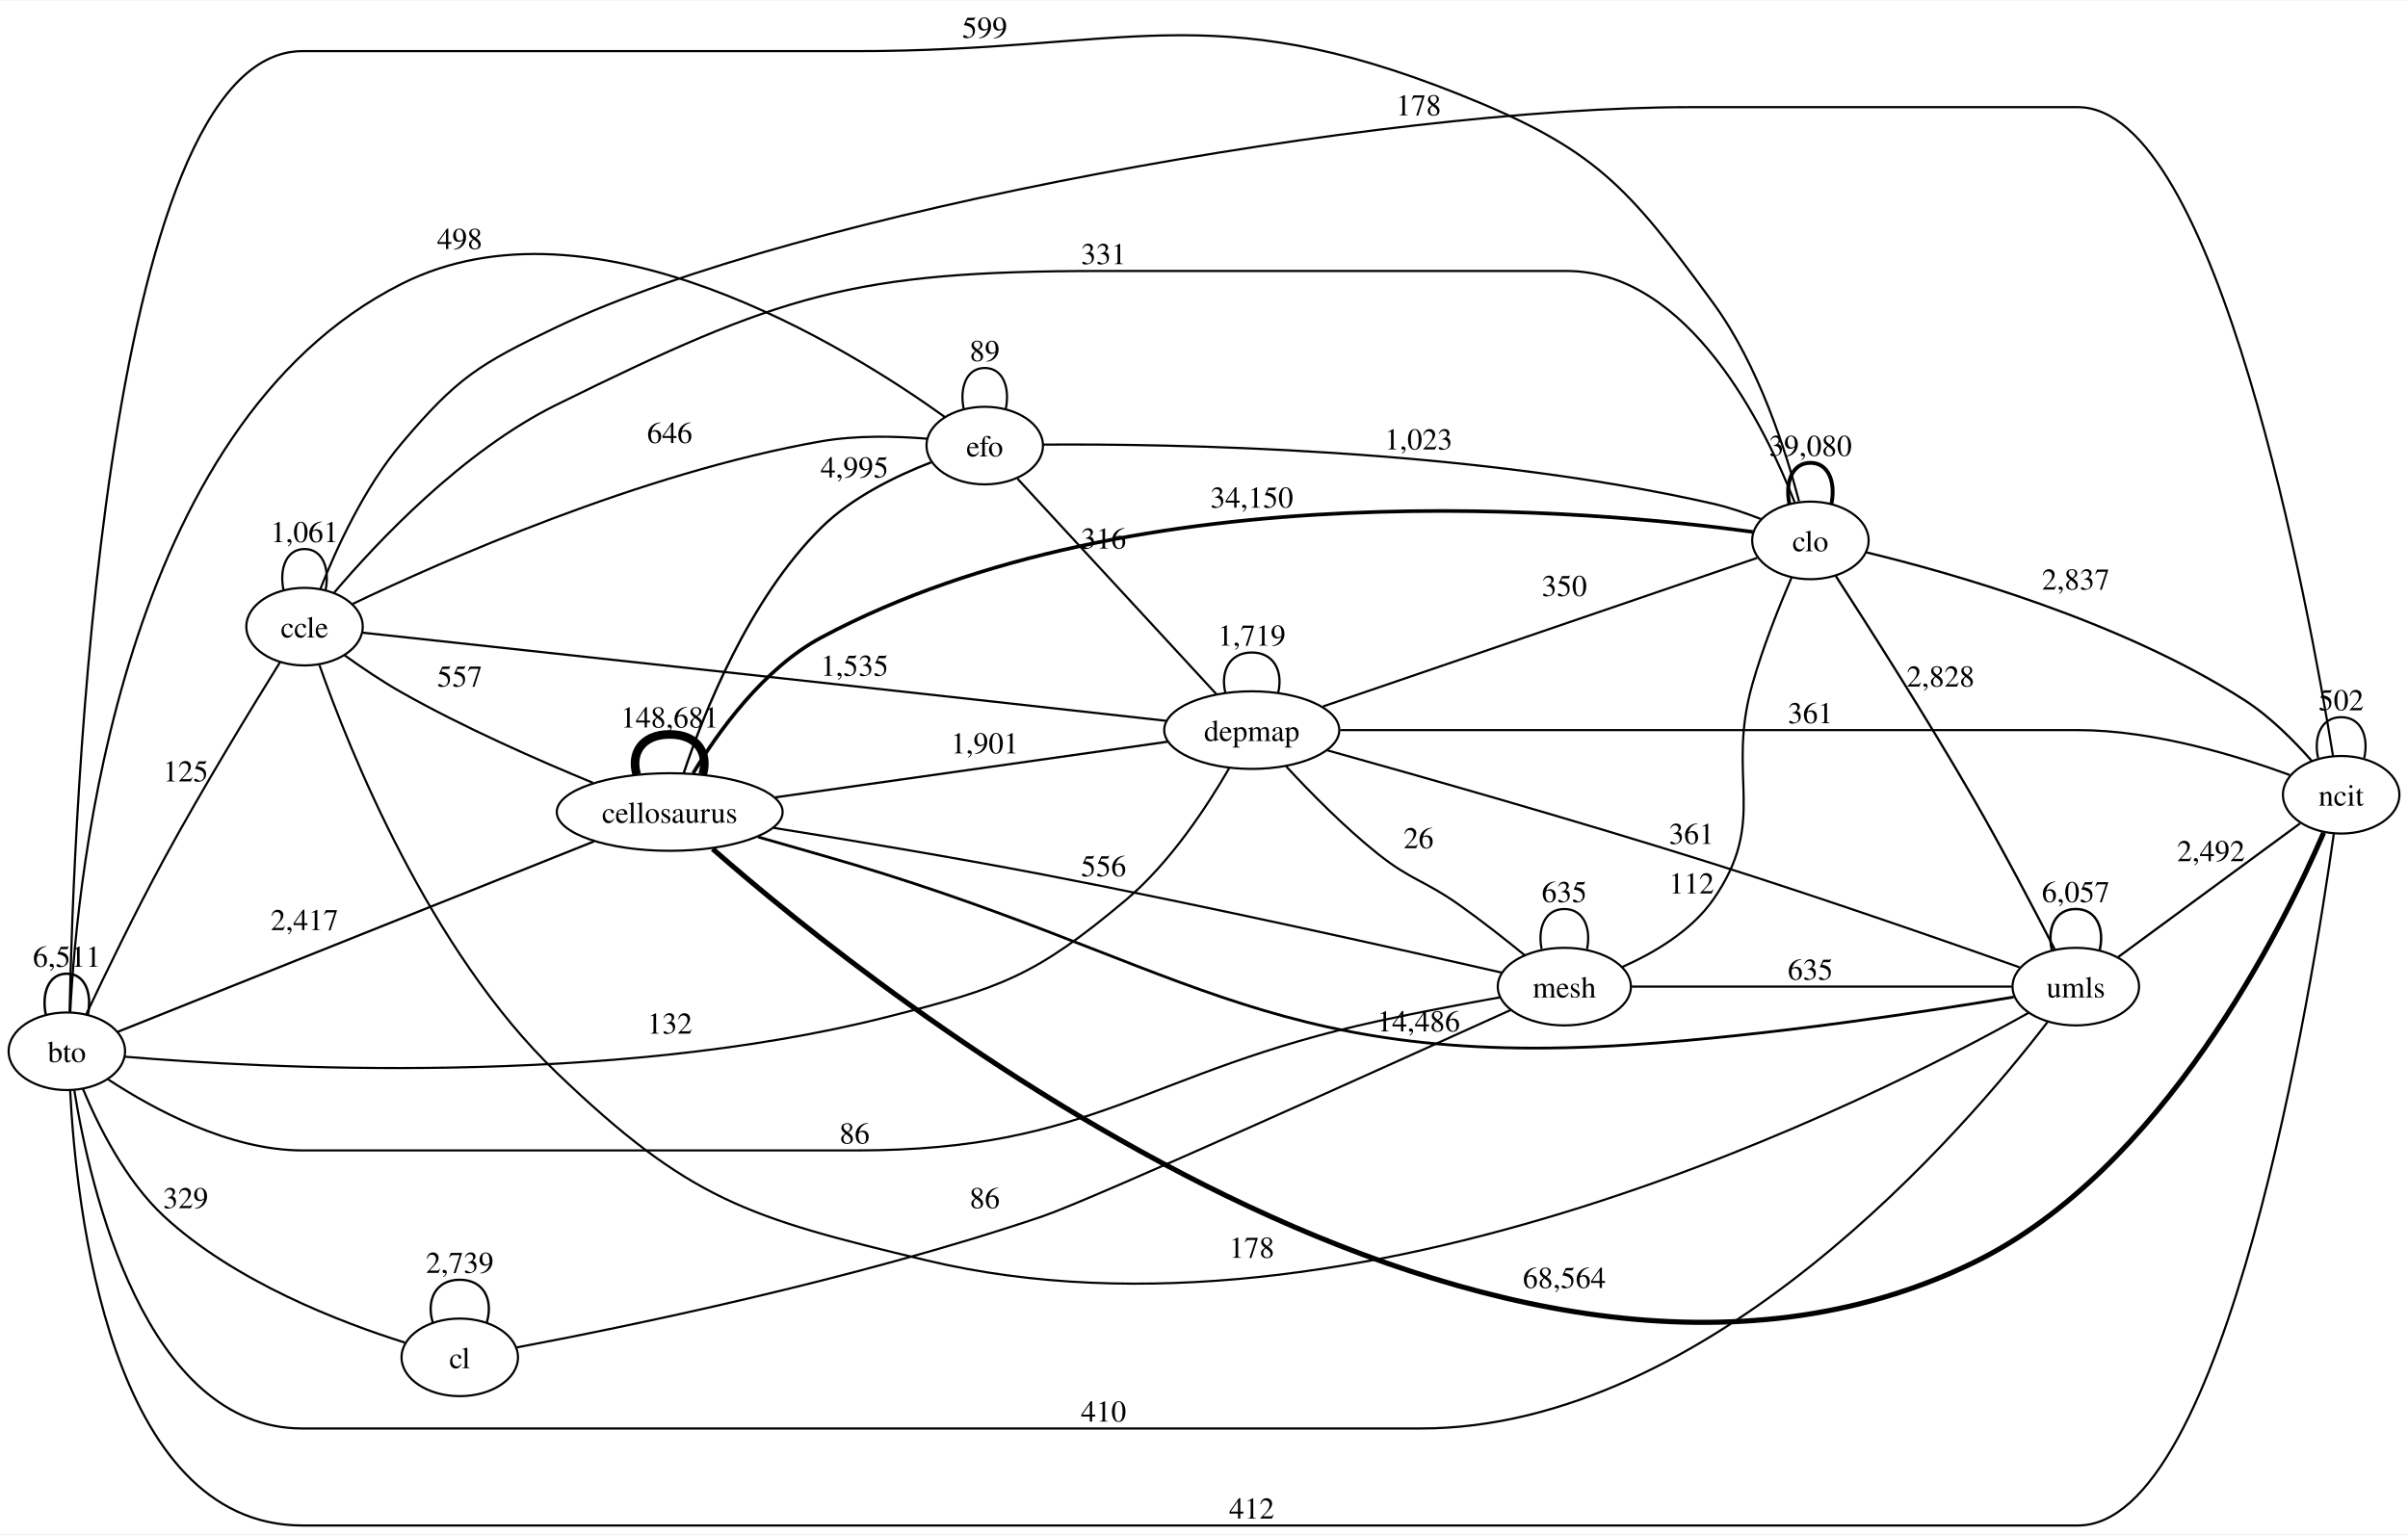
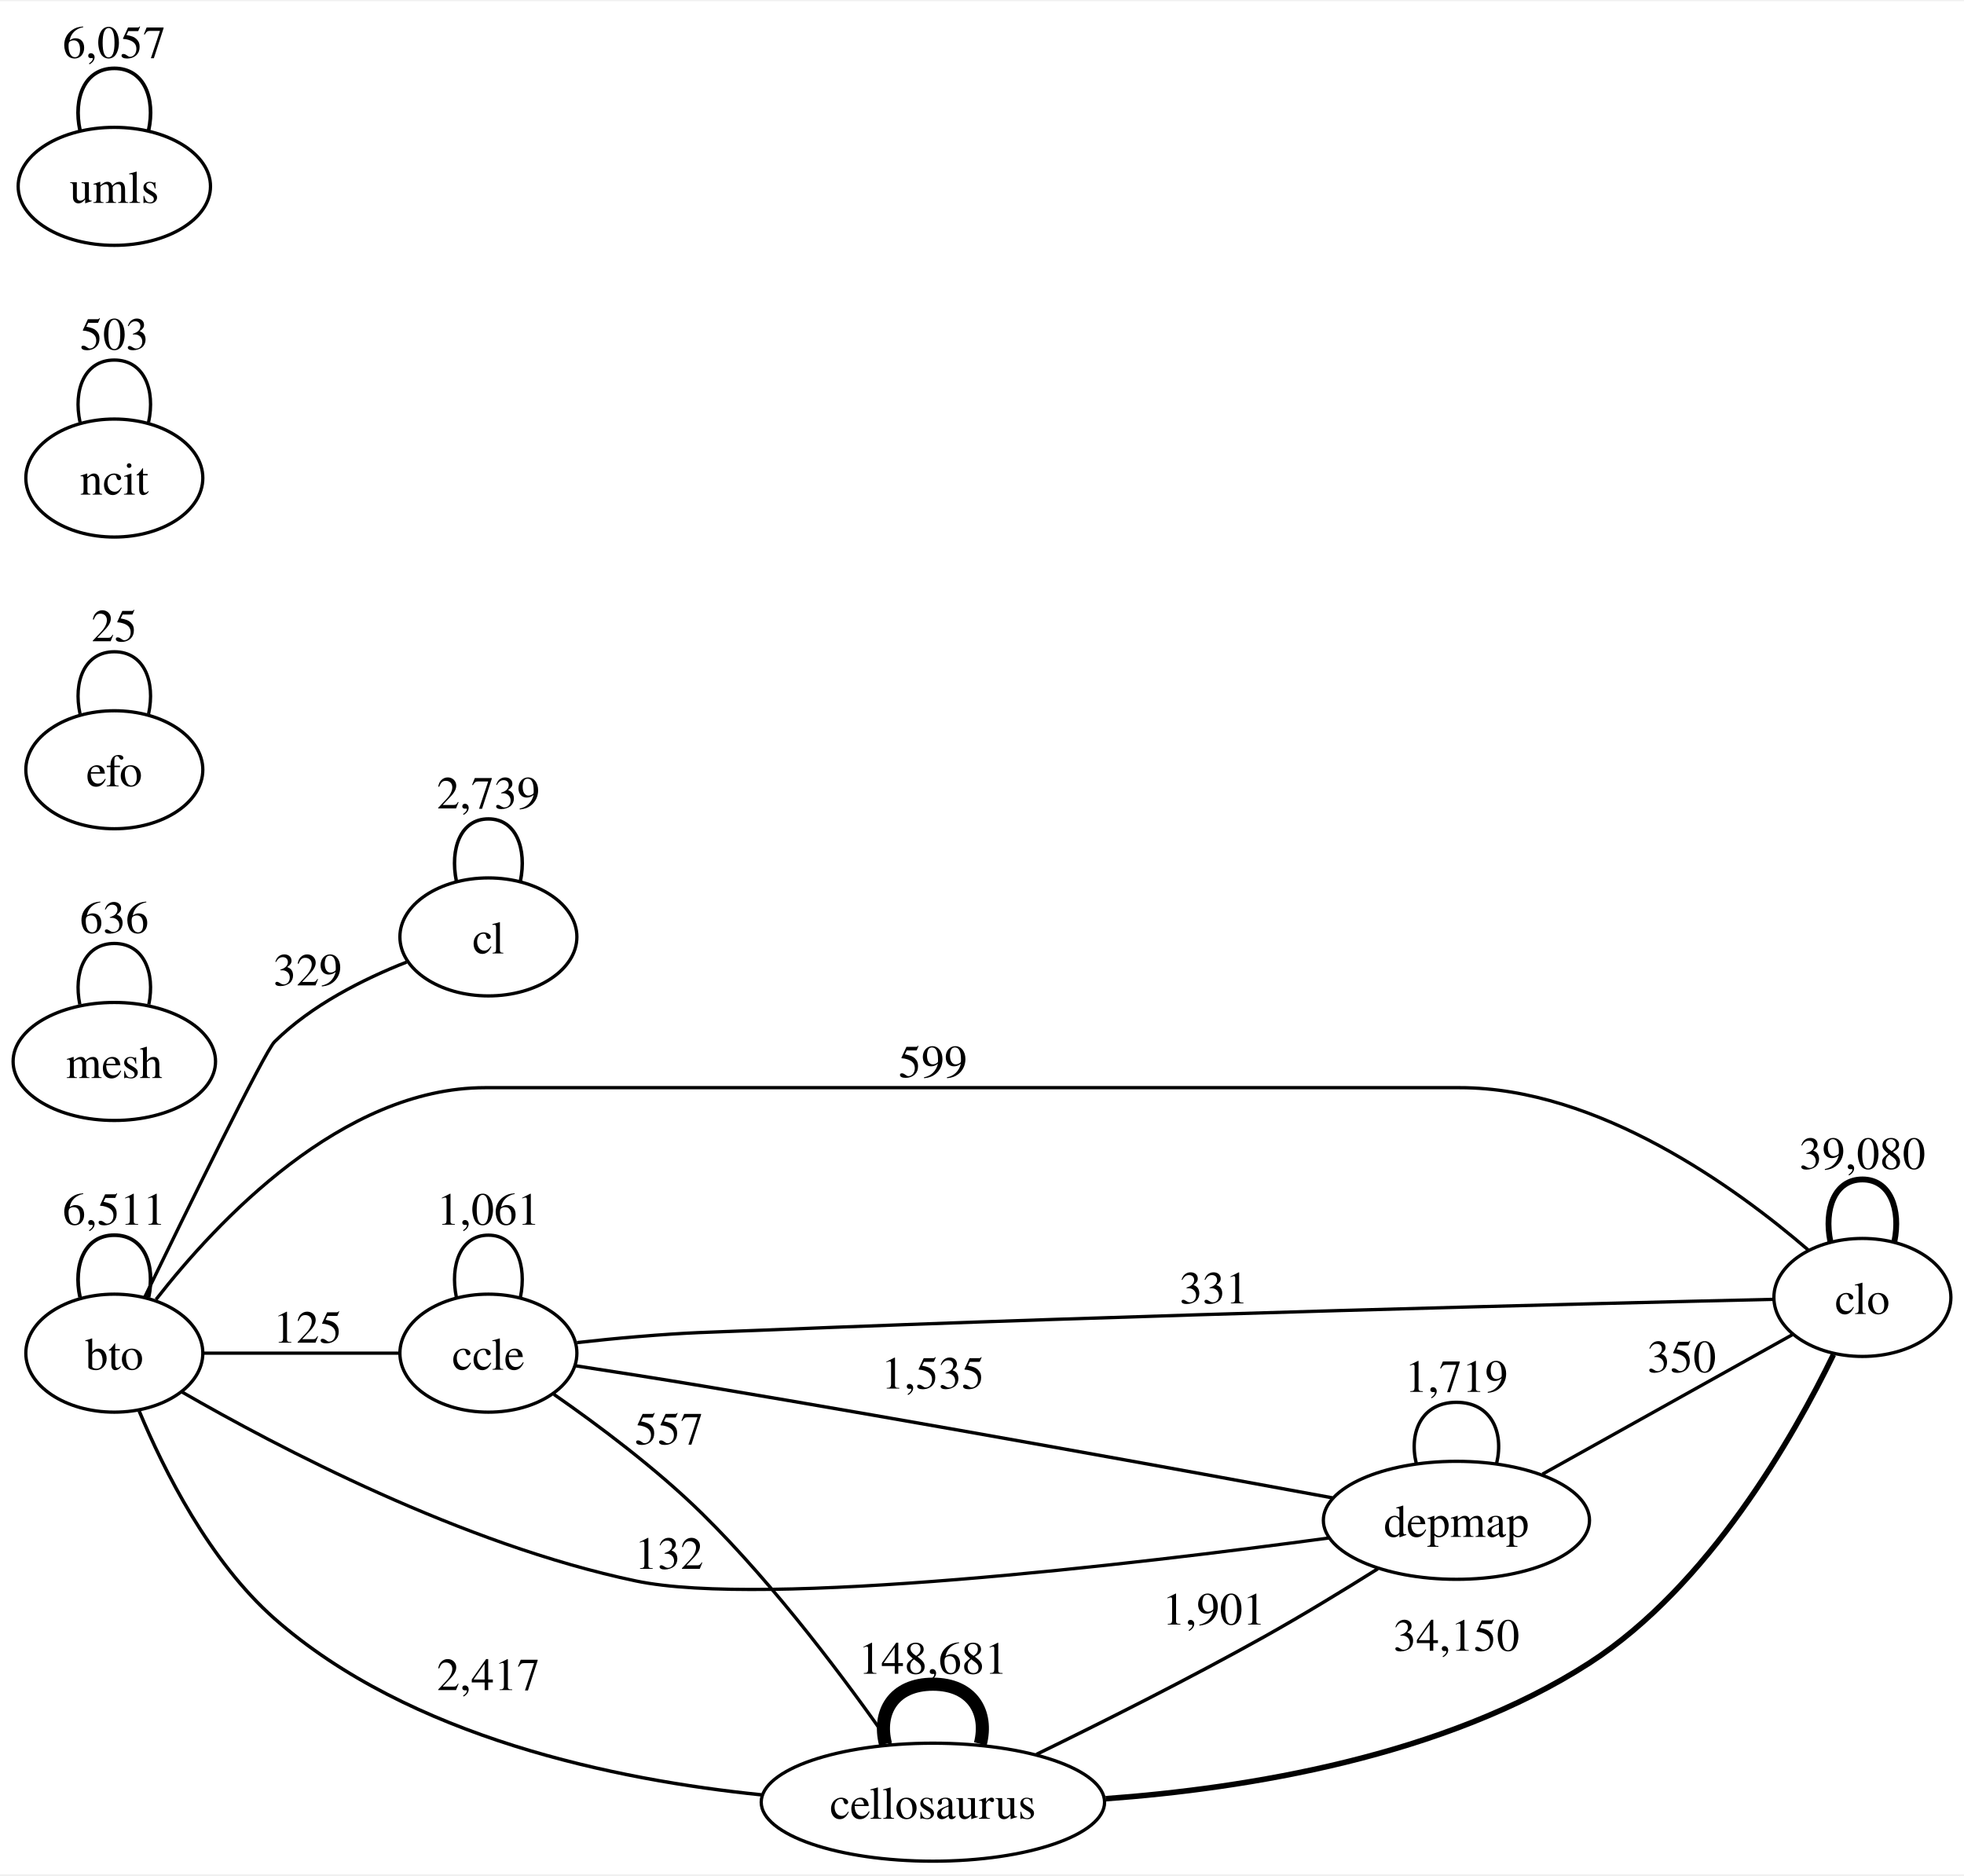
- <svg xmlns="http://www.w3.org/2000/svg" width="1117pt" height="712pt" viewBox="0.00 0.00 1116.90 711.50">
-   <g id="graph0" class="graph" transform="scale(1 1) rotate(0) translate(4 707.5)">
-     <polygon fill="white" stroke="none" points="-4,4 -4,-707.5 1112.9,-707.5 1112.9,4 -4,4" />
+ <svg xmlns="http://www.w3.org/2000/svg" width="599pt" height="572pt" viewBox="0.00 0.00 599.22 571.50">
+   <g id="graph0" class="graph" transform="scale(1 1) rotate(0) translate(4 567.5)">
+     <polygon fill="white" stroke="none" points="-4,4 -4,-567.5 595.22,-567.5 595.22,4 -4,4" />
    <g id="node1" class="node">
-       <ellipse fill="none" stroke="black" cx="27" cy="-220" rx="27" ry="18" />
-       <text text-anchor="middle" x="27" y="-214.95" font-family="Times,serif" font-size="14.00">bto</text>
+       <ellipse fill="none" stroke="black" cx="30.88" cy="-155" rx="27" ry="18" />
+       <text text-anchor="middle" x="30.88" y="-149.95" font-family="Times,serif" font-size="14.00">bto</text>
    </g>
    <g id="edge1" class="edge">
-       <path fill="none" stroke="black" stroke-width="1.13" d="M17.23,-237.04C15.24,-246.86 18.49,-256 27,-256 35.51,-256 38.76,-246.86 36.77,-237.04" />
-       <text text-anchor="middle" x="27" y="-259.2" font-family="Times,serif" font-size="14.00">6,511</text>
+       <path fill="none" stroke="black" stroke-width="1.13" d="M20.42,-172.04C18.29,-181.86 21.77,-191 30.88,-191 39.98,-191 43.47,-181.86 41.33,-172.04" />
+       <text text-anchor="middle" x="30.88" y="-194.2" font-family="Times,serif" font-size="14.00">6,511</text>
    </g>
    <g id="node2" class="node">
-       <ellipse fill="none" stroke="black" cx="209.25" cy="-78" rx="27" ry="18" />
-       <text text-anchor="middle" x="209.25" y="-72.95" font-family="Times,serif" font-size="14.00">cl</text>
+       <ellipse fill="none" stroke="black" cx="145.01" cy="-282" rx="27" ry="18" />
+       <text text-anchor="middle" x="145.01" y="-276.95" font-family="Times,serif" font-size="14.00">cl</text>
    </g>
    <g id="edge2" class="edge">
-       <path fill="none" stroke="black" stroke-width="1.01" d="M34.48,-202.51C41.5,-185.57 54.15,-160.08 72,-143.5 104.79,-113.05 154.34,-94.1 183.78,-84.85" />
-       <text text-anchor="middle" x="82.12" y="-147.2" font-family="Times,serif" font-size="14.00">329</text>
+       <path fill="none" stroke="black" stroke-width="1.01" d="M40.19,-172.17C53.08,-198.72 76.73,-246.99 79.76,-250 90.98,-261.16 106.88,-269.13 120.05,-274.32" />
+       <text text-anchor="middle" x="89.88" y="-267.2" font-family="Times,serif" font-size="14.00">329</text>
    </g>
    <g id="node3" class="node">
-       <ellipse fill="none" stroke="black" cx="137.25" cy="-417" rx="27" ry="18" />
-       <text text-anchor="middle" x="137.25" y="-411.95" font-family="Times,serif" font-size="14.00">ccle</text>
+       <ellipse fill="none" stroke="black" cx="145.01" cy="-155" rx="27" ry="18" />
+       <text text-anchor="middle" x="145.01" y="-149.95" font-family="Times,serif" font-size="14.00">ccle</text>
    </g>
    <g id="edge3" class="edge">
-       <path fill="none" stroke="black" d="M36.05,-237.26C44.59,-255.34 58.66,-284.47 72,-309 89.92,-341.97 112.76,-379.39 125.83,-400.4" />
-       <text text-anchor="middle" x="82.12" y="-345.2" font-family="Times,serif" font-size="14.00">125</text>
+       <path fill="none" stroke="black" d="M58.17,-155C76.16,-155 99.92,-155 117.88,-155" />
+       <text text-anchor="middle" x="89.88" y="-158.2" font-family="Times,serif" font-size="14.00">125</text>
    </g>
    <g id="node4" class="node">
-       <ellipse fill="none" stroke="black" cx="306.63" cy="-331" rx="52.38" ry="18" />
-       <text text-anchor="middle" x="306.63" y="-325.95" font-family="Times,serif" font-size="14.00">cellosaurus</text>
+       <ellipse fill="none" stroke="black" cx="280.63" cy="-18" rx="52.38" ry="18" />
+       <text text-anchor="middle" x="280.63" y="-12.95" font-family="Times,serif" font-size="14.00">cellosaurus</text>
    </g>
    <g id="edge4" class="edge">
-       <path fill="none" stroke="black" stroke-width="1.05" d="M50.72,-229.08C99.41,-248.55 214.06,-294.39 271.53,-317.37" />
-       <text text-anchor="middle" x="137.25" y="-276.2" font-family="Times,serif" font-size="14.00">2,417</text>
+       <path fill="none" stroke="black" stroke-width="1.05" d="M38.47,-137.33C46,-119.28 59.9,-91.49 79.76,-74 121,-37.68 184.03,-24.76 228.26,-20.25" />
+       <text text-anchor="middle" x="145.01" y="-52.2" font-family="Times,serif" font-size="14.00">2,417</text>
    </g>
    <g id="node5" class="node">
-       <ellipse fill="none" stroke="black" cx="452.75" cy="-501" rx="27" ry="18" />
-       <text text-anchor="middle" x="452.75" y="-495.95" font-family="Times,serif" font-size="14.00">efo</text>
+       <ellipse fill="none" stroke="black" cx="440.36" cy="-104" rx="40.6" ry="18" />
+       <text text-anchor="middle" x="440.36" y="-98.95" font-family="Times,serif" font-size="14.00">depmap</text>
    </g>
    <g id="edge5" class="edge">
-       <path fill="none" stroke="black" stroke-width="1.01" d="M28.58,-238.13C31.73,-301.16 51.98,-510.46 182.25,-576 270.97,-620.64 389.92,-546.1 434.19,-514.3" />
-       <text text-anchor="middle" x="209.25" y="-592.2" font-family="Times,serif" font-size="14.00">498</text>
+       <path fill="none" stroke="black" d="M51.45,-143.19C80.47,-126.45 137.18,-96.6 190.01,-85.5 229.3,-77.25 342.03,-90.58 401.53,-98.62" />
+       <text text-anchor="middle" x="200.13" y="-89.2" font-family="Times,serif" font-size="14.00">132</text>
    </g>
    <g id="node6" class="node">
-       <ellipse fill="none" stroke="black" cx="576.6" cy="-369" rx="40.6" ry="18" />
-       <text text-anchor="middle" x="576.6" y="-363.95" font-family="Times,serif" font-size="14.00">depmap</text>
+       <ellipse fill="none" stroke="black" cx="564.22" cy="-172" rx="27" ry="18" />
+       <text text-anchor="middle" x="564.22" y="-166.95" font-family="Times,serif" font-size="14.00">clo</text>
    </g>
    <g id="edge6" class="edge">
-       <path fill="none" stroke="black" d="M53.86,-217.49C116.01,-212.24 278.24,-203.1 407.75,-236 460.63,-249.43 476.2,-254.93 518,-290 538.81,-307.46 556.11,-333.95 566.15,-351.37" />
-       <text text-anchor="middle" x="306.63" y="-228.2" font-family="Times,serif" font-size="14.00">132</text>
+       <path fill="none" stroke="black" stroke-width="1.01" d="M43.61,-171.39C62.07,-195.06 100.3,-236 144.01,-236 144.01,-236 144.01,-236 441.36,-236 483.66,-236 525.72,-205.41 547.65,-186.52" />
+       <text text-anchor="middle" x="280.63" y="-239.2" font-family="Times,serif" font-size="14.00">599</text>
+     </g>
+     <g id="edge7" class="edge">
+       <path fill="none" stroke="black" stroke-width="1.06" d="M135.24,-299.04C133.25,-308.86 136.5,-318 145.01,-318 153.51,-318 156.77,-308.86 154.78,-299.04" />
+       <text text-anchor="middle" x="145.01" y="-321.2" font-family="Times,serif" font-size="14.00">2,739</text>
+     </g>
+     <g id="edge8" class="edge">
+       <path fill="none" stroke="black" stroke-width="1.02" d="M135.24,-172.04C133.25,-181.86 136.5,-191 145.01,-191 153.51,-191 156.77,-181.86 154.78,-172.04" />
+       <text text-anchor="middle" x="145.01" y="-194.2" font-family="Times,serif" font-size="14.00">1,061</text>
+     </g>
+     <g id="edge9" class="edge">
+       <path fill="none" stroke="black" stroke-width="1.01" d="M165.01,-142.42C178.36,-133.14 196.26,-119.78 210.26,-106 232.86,-83.76 254.81,-54.16 267.77,-35.6" />
+       <text text-anchor="middle" x="200.13" y="-127.2" font-family="Times,serif" font-size="14.00">557</text>
+     </g>
+     <g id="edge10" class="edge">
+       <path fill="none" stroke="black" stroke-width="1.03" d="M171.67,-151.14C183.44,-149.34 197.57,-147.12 210.26,-145 278.21,-133.63 357.27,-119.22 402.5,-110.86" />
+       <text text-anchor="middle" x="280.63" y="-144.2" font-family="Times,serif" font-size="14.00">1,535</text>
+     </g>
+     <g id="edge11" class="edge">
+       <path fill="none" stroke="black" stroke-width="1.01" d="M172.04,-158.22C177.94,-158.88 184.19,-159.52 190.01,-160 206.97,-161.41 211.25,-161.3 228.26,-162 343.35,-166.73 480.78,-170.12 537.15,-171.42" />
+       <text text-anchor="middle" x="366.38" y="-170.2" font-family="Times,serif" font-size="14.00">331</text>
+     </g>
+     <g id="edge12" class="edge">
+       <path fill="none" stroke="black" stroke-width="4" d="M266.16,-35.78C263.7,-45.31 268.53,-54 280.63,-54 292.74,-54 297.56,-45.31 295.1,-35.78" />
+       <text text-anchor="middle" x="280.63" y="-57.2" font-family="Times,serif" font-size="14.00">148,681</text>
+     </g>
+     <g id="edge13" class="edge">
+       <path fill="none" stroke="black" stroke-width="1.04" d="M312.22,-32.59C332.23,-42.33 358.82,-55.68 381.76,-68.5 393.35,-74.98 405.93,-82.65 416.37,-89.21" />
+       <text text-anchor="middle" x="366.38" y="-72.2" font-family="Times,serif" font-size="14.00">1,901</text>
+     </g>
+     <g id="edge14" class="edge">
+       <path fill="none" stroke="black" stroke-width="1.69" d="M333.34,-19.06C375.99,-22.16 436.51,-31.84 480.97,-60.5 517.36,-83.96 543.24,-129.55 555.39,-154.56" />
+       <text text-anchor="middle" x="440.36" y="-64.2" font-family="Times,serif" font-size="14.00">34,150</text>
+     </g>
+     <g id="edge15" class="edge">
+       <path fill="none" stroke="black" stroke-width="1.03" d="M428.09,-121.41C425.8,-131.09 429.89,-140 440.36,-140 450.83,-140 454.92,-131.09 452.63,-121.41" />
+       <text text-anchor="middle" x="440.36" y="-143.2" font-family="Times,serif" font-size="14.00">1,719</text>
+     </g>
+     <g id="edge16" class="edge">
+       <path fill="none" stroke="black" stroke-width="1.01" d="M466.61,-118.09C489.2,-130.69 521.88,-148.93 542.84,-160.63" />
+       <text text-anchor="middle" x="509.09" y="-149.2" font-family="Times,serif" font-size="14.00">350</text>
+     </g>
+     <g id="edge17" class="edge">
+       <path fill="none" stroke="black" stroke-width="1.79" d="M554.45,-189.04C552.45,-198.86 555.71,-208 564.22,-208 572.72,-208 575.98,-198.86 573.98,-189.04" />
+       <text text-anchor="middle" x="564.22" y="-211.2" font-family="Times,serif" font-size="14.00">39,080</text>
    </g>
    <g id="node7" class="node">
-       <ellipse fill="none" stroke="black" cx="721.59" cy="-250" rx="30.88" ry="18" />
-       <text text-anchor="middle" x="721.59" y="-244.95" font-family="Times,serif" font-size="14.00">mesh</text>
+       <ellipse fill="none" stroke="black" cx="30.88" cy="-244" rx="30.88" ry="18" />
+       <text text-anchor="middle" x="30.88" y="-238.95" font-family="Times,serif" font-size="14.00">mesh</text>
    </g>
-     <g id="edge7" class="edge">
-       <path fill="none" stroke="black" d="M46.16,-206.94C66.9,-193.34 102.35,-174 136.25,-174 136.25,-174 136.25,-174 393.38,-174 504.11,-174 527,-210.46 635.21,-234 653.92,-238.07 675.08,-242.04 691.65,-245.01" />
-       <text text-anchor="middle" x="392.38" y="-177.2" font-family="Times,serif" font-size="14.00">86</text>
+     <g id="edge18" class="edge">
+       <path fill="none" stroke="black" stroke-width="1.01" d="M20.35,-261.41C18.38,-271.09 21.89,-280 30.88,-280 39.87,-280 43.38,-271.09 41.41,-261.41" />
+       <text text-anchor="middle" x="30.88" y="-283.2" font-family="Times,serif" font-size="14.00">636</text>
    </g>
    <g id="node8" class="node">
-       <ellipse fill="none" stroke="black" cx="835.72" cy="-457" rx="27" ry="18" />
-       <text text-anchor="middle" x="835.72" y="-451.95" font-family="Times,serif" font-size="14.00">clo</text>
+       <ellipse fill="none" stroke="black" cx="30.88" cy="-333" rx="27" ry="18" />
+       <text text-anchor="middle" x="30.88" y="-327.95" font-family="Times,serif" font-size="14.00">efo</text>
    </g>
-     <g id="edge8" class="edge">
-       <path fill="none" stroke="black" stroke-width="1.01" d="M28.28,-238.48C30.06,-324.77 43.09,-684 136.25,-684 136.25,-684 136.25,-684 393.38,-684 517.84,-684 557.11,-710.14 672.71,-664 735.76,-638.83 750.63,-621.79 790.72,-567 811.73,-538.28 824.43,-498.14 830.46,-475.13" />
-       <text text-anchor="middle" x="452.75" y="-690.2" font-family="Times,serif" font-size="14.00">599</text>
+     <g id="edge19" class="edge">
+       <path fill="none" stroke="black" d="M20.42,-350.04C18.29,-359.86 21.77,-369 30.88,-369 39.98,-369 43.47,-359.86 41.33,-350.04" />
+       <text text-anchor="middle" x="30.88" y="-372.2" font-family="Times,serif" font-size="14.00">25</text>
    </g>
    <g id="node9" class="node">
-       <ellipse fill="none" stroke="black" cx="958.81" cy="-250" rx="29.34" ry="18" />
-       <text text-anchor="middle" x="958.81" y="-244.95" font-family="Times,serif" font-size="14.00">umls</text>
+       <ellipse fill="none" stroke="black" cx="30.88" cy="-422" rx="27" ry="18" />
+       <text text-anchor="middle" x="30.88" y="-416.95" font-family="Times,serif" font-size="14.00">ncit</text>
    </g>
-     <g id="edge9" class="edge">
-       <path fill="none" stroke="black" stroke-width="1.01" d="M30.46,-201.93C37.65,-157.22 63.01,-45 136.25,-45 136.25,-45 136.25,-45 654.96,-45 789.24,-45 908.36,-184.92 945.71,-233.57" />
-       <text text-anchor="middle" x="507.88" y="-48.2" font-family="Times,serif" font-size="14.00">410</text>
+     <g id="edge20" class="edge">
+       <path fill="none" stroke="black" stroke-width="1.01" d="M20.42,-439.04C18.29,-448.86 21.77,-458 30.88,-458 39.98,-458 43.47,-448.86 41.33,-439.04" />
+       <text text-anchor="middle" x="30.88" y="-461.2" font-family="Times,serif" font-size="14.00">503</text>
    </g>
    <g id="node10" class="node">
-       <ellipse fill="none" stroke="black" cx="1081.9" cy="-339" rx="27" ry="18" />
-       <text text-anchor="middle" x="1081.9" y="-333.95" font-family="Times,serif" font-size="14.00">ncit</text>
-     </g>
-     <g id="edge10" class="edge">
-       <path fill="none" stroke="black" stroke-width="1.01" d="M28.55,-201.62C31.21,-148.75 46.65,0 136.25,0 136.25,0 136.25,0 959.81,0 1028.55,0 1068.57,-250.36 1078.47,-320.77" />
-       <text text-anchor="middle" x="576.6" y="-3.2" font-family="Times,serif" font-size="14.00">412</text>
-     </g>
-     <g id="edge11" class="edge">
-       <path fill="none" stroke="black" stroke-width="1.06" d="M196.7,-94.29C193.68,-104.39 197.86,-114 209.25,-114 220.64,-114 224.82,-104.39 221.8,-94.29" />
-       <text text-anchor="middle" x="209.25" y="-117.2" font-family="Times,serif" font-size="14.00">2,739</text>
-     </g>
-     <g id="edge12" class="edge">
-       <path fill="none" stroke="black" d="M235.57,-82.59C283.83,-91.68 391.98,-113.69 479.75,-143.5 501.72,-150.96 640.28,-213.56 696.72,-239.16" />
-       <text text-anchor="middle" x="452.75" y="-147.2" font-family="Times,serif" font-size="14.00">86</text>
-     </g>
-     <g id="edge13" class="edge">
-       <path fill="none" stroke="black" stroke-width="1.02" d="M127.48,-434.04C125.49,-443.86 128.74,-453 137.25,-453 145.76,-453 149.01,-443.86 147.02,-434.04" />
-       <text text-anchor="middle" x="137.25" y="-456.2" font-family="Times,serif" font-size="14.00">1,061</text>
-     </g>
-     <g id="edge14" class="edge">
-       <path fill="none" stroke="black" stroke-width="1.01" d="M155.75,-403.77C163.63,-398.1 173.19,-391.62 182.25,-386.5 211.18,-370.15 245.82,-354.92 271.02,-344.56" />
-       <text text-anchor="middle" x="209.25" y="-389.2" font-family="Times,serif" font-size="14.00">557</text>
-     </g>
-     <g id="edge15" class="edge">
-       <path fill="none" stroke="black" stroke-width="1.01" d="M159.61,-427.56C200.56,-447.14 293.45,-488.41 377,-503 393.11,-505.81 411.47,-505.37 425.96,-504.2" />
-       <text text-anchor="middle" x="306.63" y="-502.2" font-family="Times,serif" font-size="14.00">646</text>
-     </g>
-     <g id="edge16" class="edge">
-       <path fill="none" stroke="black" stroke-width="1.03" d="M164.42,-414.17C205.75,-409.7 288.68,-400.72 359,-393 421.24,-386.17 493.54,-378.14 536.87,-373.32" />
-       <text text-anchor="middle" x="392.38" y="-394.2" font-family="Times,serif" font-size="14.00">1,535</text>
-     </g>
-     <g id="edge17" class="edge">
-       <path fill="none" stroke="black" stroke-width="1.01" d="M151.02,-432.8C170.64,-455.89 210.52,-498.46 254.25,-520 357.96,-571.08 391.27,-582 506.88,-582 506.88,-582 506.88,-582 722.59,-582 779.58,-582 814.92,-509.1 828.44,-474.64" />
-       <text text-anchor="middle" x="507.88" y="-585.2" font-family="Times,serif" font-size="14.00">331</text>
-     </g>
-     <g id="edge18" class="edge">
-       <path fill="none" stroke="black" d="M144.14,-399.22C157.81,-360.36 195.1,-266.76 254.25,-210 315.92,-150.83 342.62,-142.88 425.75,-123 624.79,-75.4 865.76,-197.93 937.02,-237.9" />
-       <text text-anchor="middle" x="576.6" y="-124.2" font-family="Times,serif" font-size="14.00">178</text>
-     </g>
-     <g id="edge19" class="edge">
-       <path fill="none" stroke="black" d="M144.66,-434.65C151.86,-452.87 164.86,-481.45 182.25,-502 208.09,-532.53 218.15,-538.77 254.25,-556 366.26,-609.48 636.17,-658 779.59,-658 779.59,-658 779.59,-658 959.81,-658 1024.67,-658 1067.18,-424.55 1078.11,-357.06" />
-       <text text-anchor="middle" x="653.96" y="-654.2" font-family="Times,serif" font-size="14.00">178</text>
-     </g>
-     <g id="edge20" class="edge">
-       <path fill="none" stroke="black" stroke-width="4" d="M291.32,-348.41C288.46,-358.09 293.56,-367 306.63,-367 319.69,-367 324.79,-358.09 321.93,-348.41" />
-       <text text-anchor="middle" x="306.63" y="-370.2" font-family="Times,serif" font-size="14.00">148,681</text>
+       <ellipse fill="none" stroke="black" cx="30.88" cy="-511" rx="29.34" ry="18" />
+       <text text-anchor="middle" x="30.88" y="-505.95" font-family="Times,serif" font-size="14.00">umls</text>
    </g>
    <g id="edge21" class="edge">
-       <path fill="none" stroke="black" stroke-width="1.1" d="M313.1,-348.96C322.31,-376.57 343.27,-429.73 377,-463 391.3,-477.11 411.91,-487.05 427.86,-493.22" />
-       <text text-anchor="middle" x="392.38" y="-486.2" font-family="Times,serif" font-size="14.00">4,995</text>
-     </g>
-     <g id="edge22" class="edge">
-       <path fill="none" stroke="black" stroke-width="1.04" d="M355.53,-337.79C407.62,-345.18 489.81,-356.83 537.63,-363.62" />
-       <text text-anchor="middle" x="452.75" y="-358.2" font-family="Times,serif" font-size="14.00">1,901</text>
-     </g>
-     <g id="edge23" class="edge">
-       <path fill="none" stroke="black" stroke-width="1.01" d="M354.85,-323.64C389.49,-318.1 437.64,-310.09 479.75,-302 557.04,-287.15 647.64,-266.78 692.49,-256.5" />
-       <text text-anchor="middle" x="507.88" y="-301.2" font-family="Times,serif" font-size="14.00">556</text>
-     </g>
-     <g id="edge24" class="edge">
-       <path fill="none" stroke="black" stroke-width="1.69" d="M317.48,-348.97C329.02,-368.12 350.06,-397.6 377,-412 524.19,-490.65 736.12,-470.87 808.98,-460.96" />
-       <text text-anchor="middle" x="576.6" y="-472.2" font-family="Times,serif" font-size="14.00">34,150</text>
-     </g>
-     <g id="edge25" class="edge">
-       <path fill="none" stroke="black" stroke-width="1.29" d="M347.6,-319.42C357.22,-316.65 367.48,-313.71 377,-311 541.86,-264.11 581.44,-211.8 752.47,-223 816.33,-227.18 890.66,-238.6 930.02,-245.17" />
-       <text text-anchor="middle" x="653.96" y="-229.2" font-family="Times,serif" font-size="14.00">14,486</text>
-     </g>
-     <g id="edge26" class="edge">
-       <path fill="none" stroke="black" stroke-width="2.38" d="M326.55,-313.88C402.48,-247.37 691.52,-14.95 911.47,-122 999.35,-164.78 1054.95,-277.68 1073.76,-321.38" />
-       <text text-anchor="middle" x="721.59" y="-110.2" font-family="Times,serif" font-size="14.00">68,564</text>
-     </g>
-     <g id="edge27" class="edge">
-       <path fill="none" stroke="black" d="M442.98,-518.04C440.99,-527.86 444.24,-537 452.75,-537 461.26,-537 464.51,-527.86 462.52,-518.04" />
-       <text text-anchor="middle" x="452.75" y="-540.2" font-family="Times,serif" font-size="14.00">89</text>
-     </g>
-     <g id="edge28" class="edge">
-       <path fill="none" stroke="black" stroke-width="1.01" d="M467.97,-485.6C491.07,-460.57 536.57,-411.29 560.33,-385.54" />
-       <text text-anchor="middle" x="507.88" y="-453.2" font-family="Times,serif" font-size="14.00">316</text>
-     </g>
-     <g id="edge29" class="edge">
-       <path fill="none" stroke="black" stroke-width="1.02" d="M479.92,-501.45C537.1,-501.87 677.14,-499.91 790.72,-474 798.06,-472.32 805.81,-469.66 812.72,-466.93" />
-       <text text-anchor="middle" x="653.96" y="-499.2" font-family="Times,serif" font-size="14.00">1,023</text>
-     </g>
-     <g id="edge30" class="edge">
-       <path fill="none" stroke="black" stroke-width="1.03" d="M564.33,-386.41C562.04,-396.09 566.13,-405 576.6,-405 587.07,-405 591.16,-396.09 588.87,-386.41" />
-       <text text-anchor="middle" x="576.6" y="-408.2" font-family="Times,serif" font-size="14.00">1,719</text>
-     </g>
-     <g id="edge31" class="edge">
-       <path fill="none" stroke="black" d="M592.59,-352.13C603.73,-340.09 619.62,-323.91 635.21,-311.5 650.6,-299.25 656.65,-299.35 672.71,-288 683.11,-280.65 694.28,-271.84 703.21,-264.56" />
-       <text text-anchor="middle" x="653.96" y="-314.2" font-family="Times,serif" font-size="14.00">26</text>
-     </g>
-     <g id="edge32" class="edge">
-       <path fill="none" stroke="black" stroke-width="1.01" d="M609.65,-379.97C662.01,-397.89 764.73,-433.05 811.05,-448.9" />
-       <text text-anchor="middle" x="721.59" y="-431.2" font-family="Times,serif" font-size="14.00">350</text>
-     </g>
-     <g id="edge33" class="edge">
-       <path fill="none" stroke="black" stroke-width="1.01" d="M611.7,-359.6C653.9,-347.84 727.88,-326.84 790.72,-307 841.42,-290.98 900.15,-270.5 932.73,-258.95" />
-       <text text-anchor="middle" x="780.59" y="-316.2" font-family="Times,serif" font-size="14.00">361</text>
-     </g>
-     <g id="edge34" class="edge">
-       <path fill="none" stroke="black" stroke-width="1.01" d="M617.66,-369C646.33,-369 685.83,-369 720.59,-369 720.59,-369 720.59,-369 959.81,-369 994.9,-369 1034.07,-356.99 1058.1,-348.16" />
-       <text text-anchor="middle" x="835.72" y="-372.2" font-family="Times,serif" font-size="14.00">361</text>
-     </g>
-     <g id="edge35" class="edge">
-       <path fill="none" stroke="black" stroke-width="1.01" d="M711.05,-267.41C709.09,-277.09 712.6,-286 721.59,-286 730.57,-286 734.09,-277.09 732.12,-267.41" />
-       <text text-anchor="middle" x="721.59" y="-289.2" font-family="Times,serif" font-size="14.00">635</text>
-     </g>
-     <g id="edge36" class="edge">
-       <path fill="none" stroke="black" d="M748.44,-259.1C763.11,-265.59 780.52,-275.8 790.72,-290.5 816.34,-327.42 796.53,-346.74 808.72,-390 813.59,-407.29 821.2,-426.33 826.94,-439.68" />
-       <text text-anchor="middle" x="780.59" y="-293.2" font-family="Times,serif" font-size="14.00">112</text>
-     </g>
-     <g id="edge37" class="edge">
-       <path fill="none" stroke="black" stroke-width="1.01" d="M752.86,-250C798.52,-250 884.42,-250 929.13,-250" />
-       <text text-anchor="middle" x="835.72" y="-253.2" font-family="Times,serif" font-size="14.00">635</text>
-     </g>
-     <g id="edge38" class="edge">
-       <path fill="none" stroke="black" stroke-width="1.79" d="M825.95,-474.04C823.95,-483.86 827.21,-493 835.72,-493 844.22,-493 847.48,-483.86 845.48,-474.04" />
-       <text text-anchor="middle" x="835.72" y="-496.2" font-family="Times,serif" font-size="14.00">39,080</text>
-     </g>
-     <g id="edge39" class="edge">
-       <path fill="none" stroke="black" stroke-width="1.06" d="M847.47,-440.52C862.33,-417.59 889.76,-374.63 911.47,-337 925.23,-313.13 940.01,-284.88 949.09,-267.19" />
-       <text text-anchor="middle" x="896.09" y="-389.2" font-family="Times,serif" font-size="14.00">2,828</text>
-     </g>
-     <g id="edge40" class="edge">
-       <path fill="none" stroke="black" stroke-width="1.06" d="M861.69,-451.46C901.19,-441.91 979.49,-419.78 1036.9,-383 1048.91,-375.31 1060.23,-363.85 1068.38,-354.56" />
-       <text text-anchor="middle" x="958.81" y="-434.2" font-family="Times,serif" font-size="14.00">2,837</text>
-     </g>
-     <g id="edge41" class="edge">
-       <path fill="none" stroke="black" stroke-width="1.12" d="M947.7,-267.04C945.43,-276.86 949.13,-286 958.81,-286 968.49,-286 972.19,-276.86 969.92,-267.04" />
-       <text text-anchor="middle" x="958.81" y="-289.2" font-family="Times,serif" font-size="14.00">6,057</text>
-     </g>
-     <g id="edge42" class="edge">
-       <path fill="none" stroke="black" stroke-width="1.05" d="M978.46,-263.71C1001.42,-280.58 1040.13,-309.03 1062.82,-325.71" />
-       <text text-anchor="middle" x="1021.53" y="-308.2" font-family="Times,serif" font-size="14.00">2,492</text>
-     </g>
-     <g id="edge43" class="edge">
-       <path fill="none" stroke="black" stroke-width="1.01" d="M1071.2,-356.04C1069.02,-365.86 1072.59,-375 1081.9,-375 1091.22,-375 1094.78,-365.86 1092.6,-356.04" />
-       <text text-anchor="middle" x="1081.9" y="-378.2" font-family="Times,serif" font-size="14.00">502</text>
+       <path fill="none" stroke="black" stroke-width="1.12" d="M20.42,-528.04C18.29,-537.86 21.77,-547 30.88,-547 39.98,-547 43.47,-537.86 41.33,-528.04" />
+       <text text-anchor="middle" x="30.88" y="-550.2" font-family="Times,serif" font-size="14.00">6,057</text>
    </g>
  </g>
</svg>
